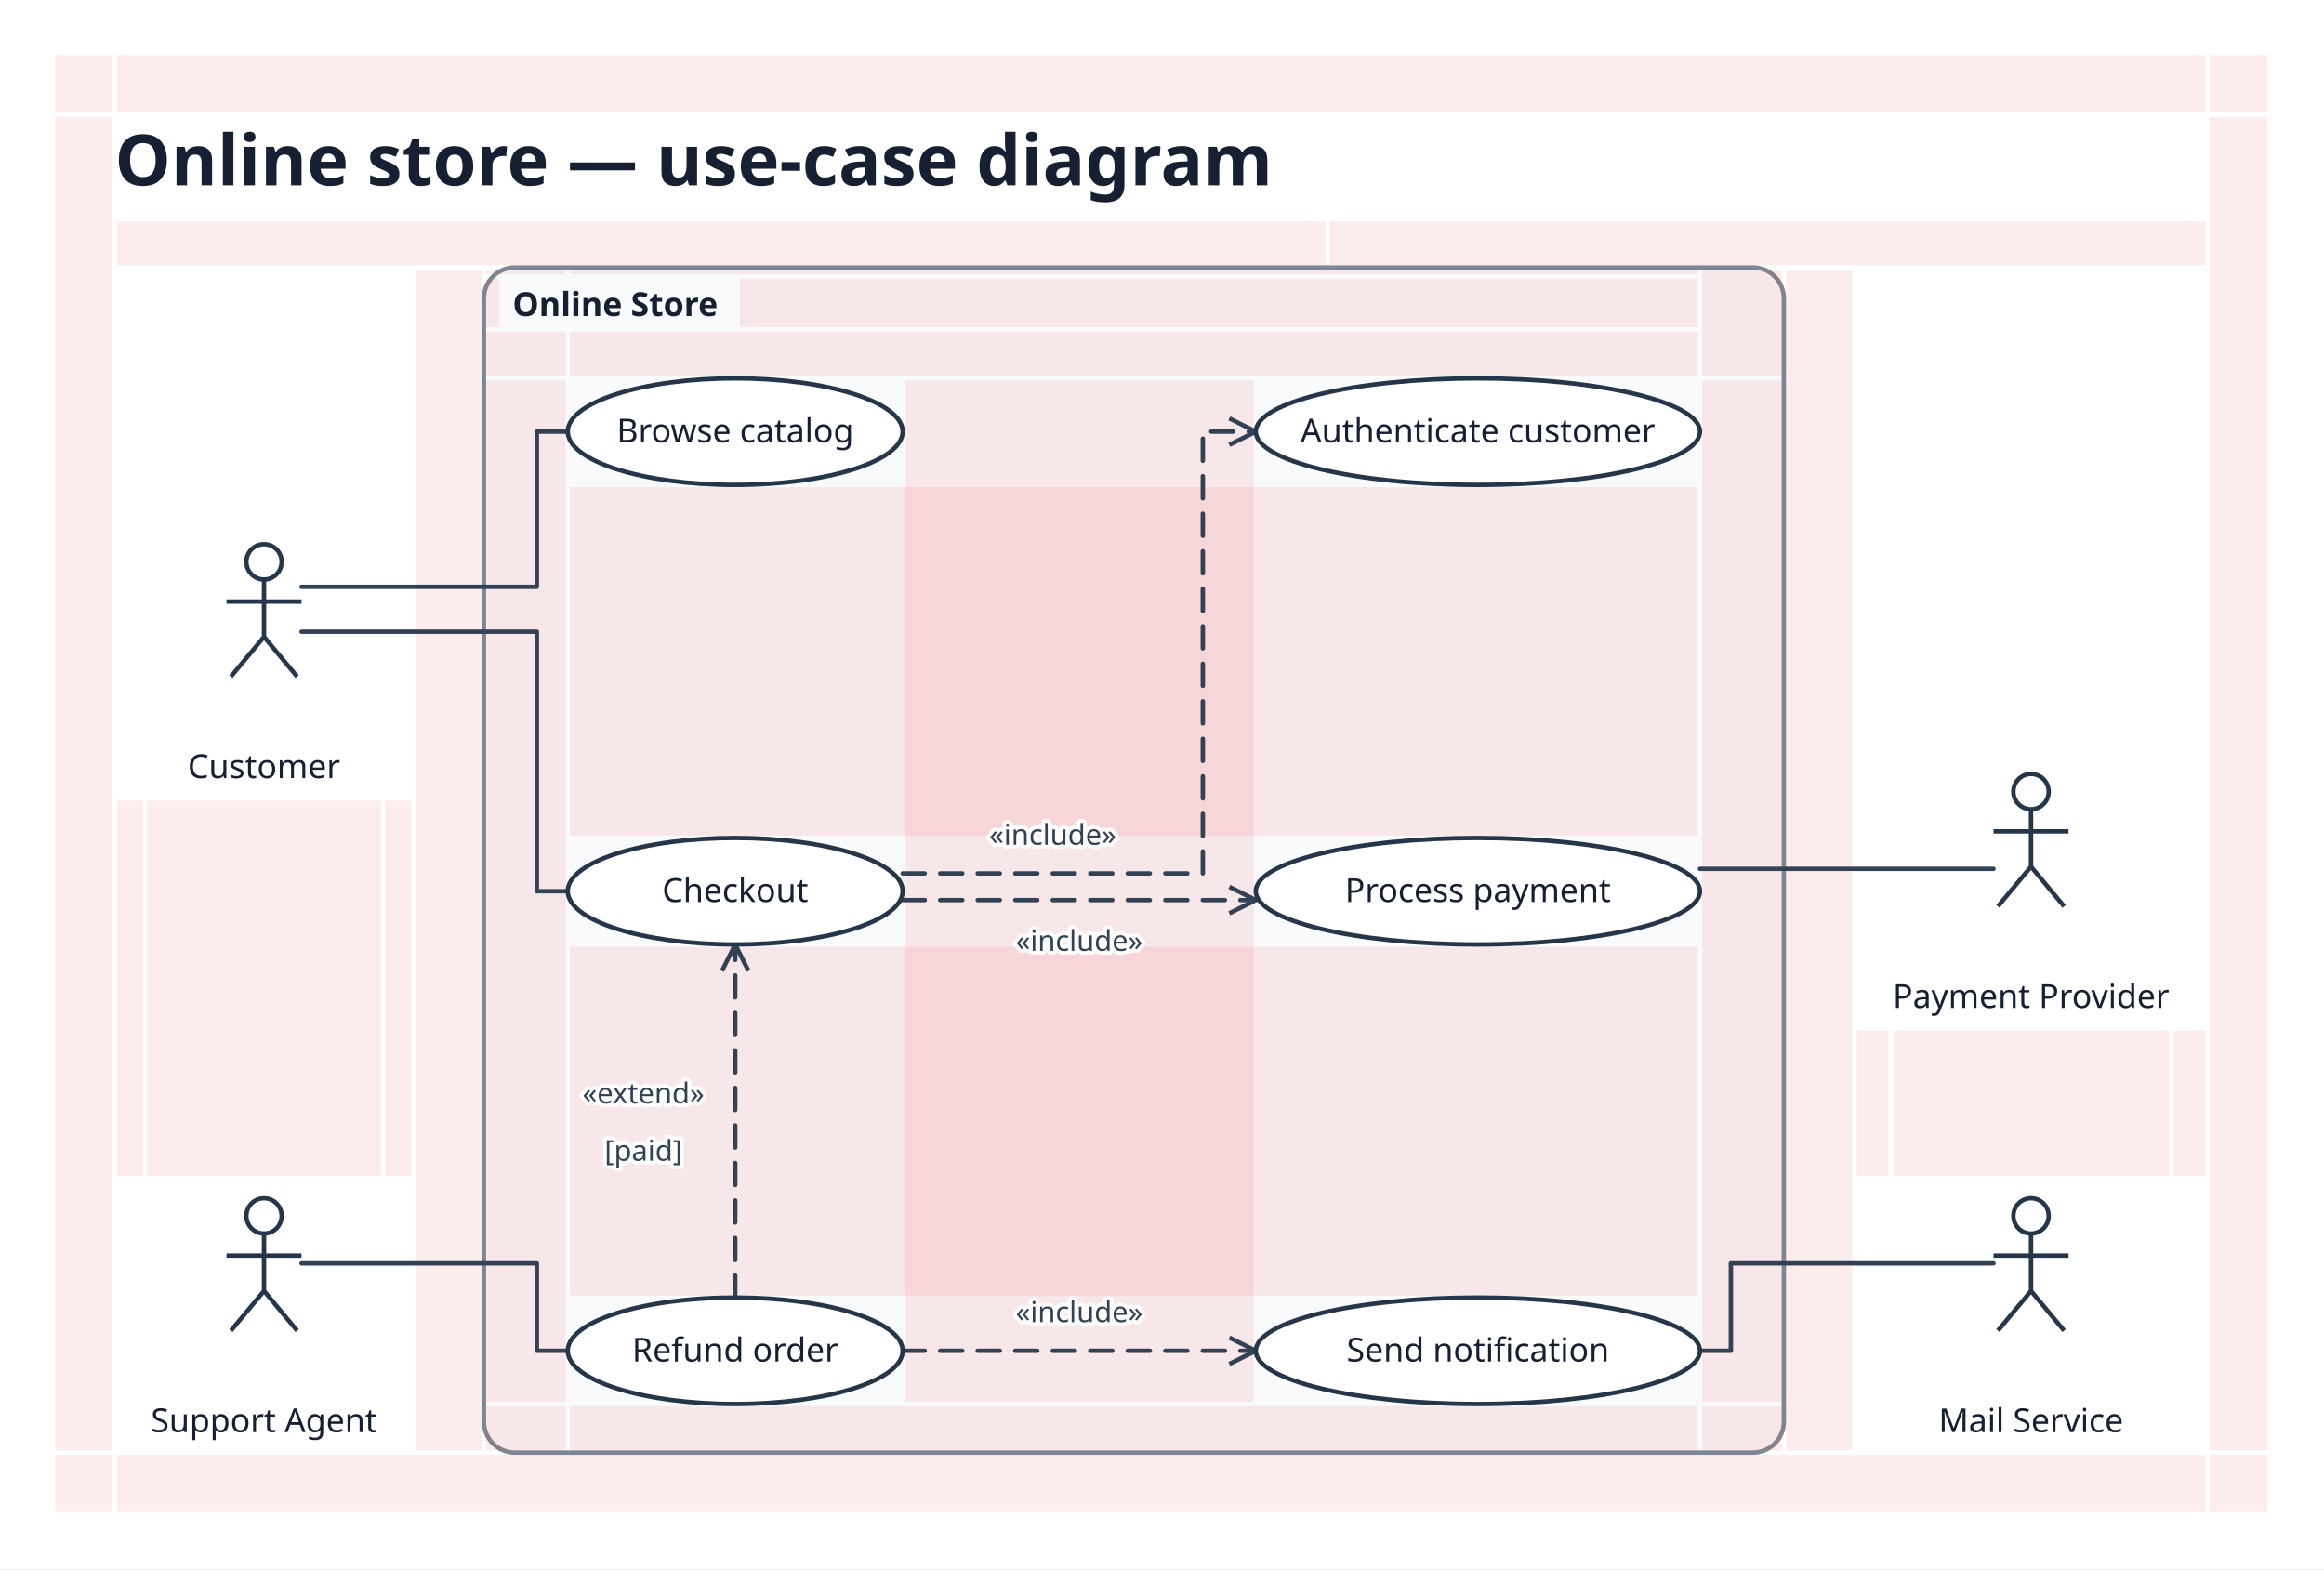
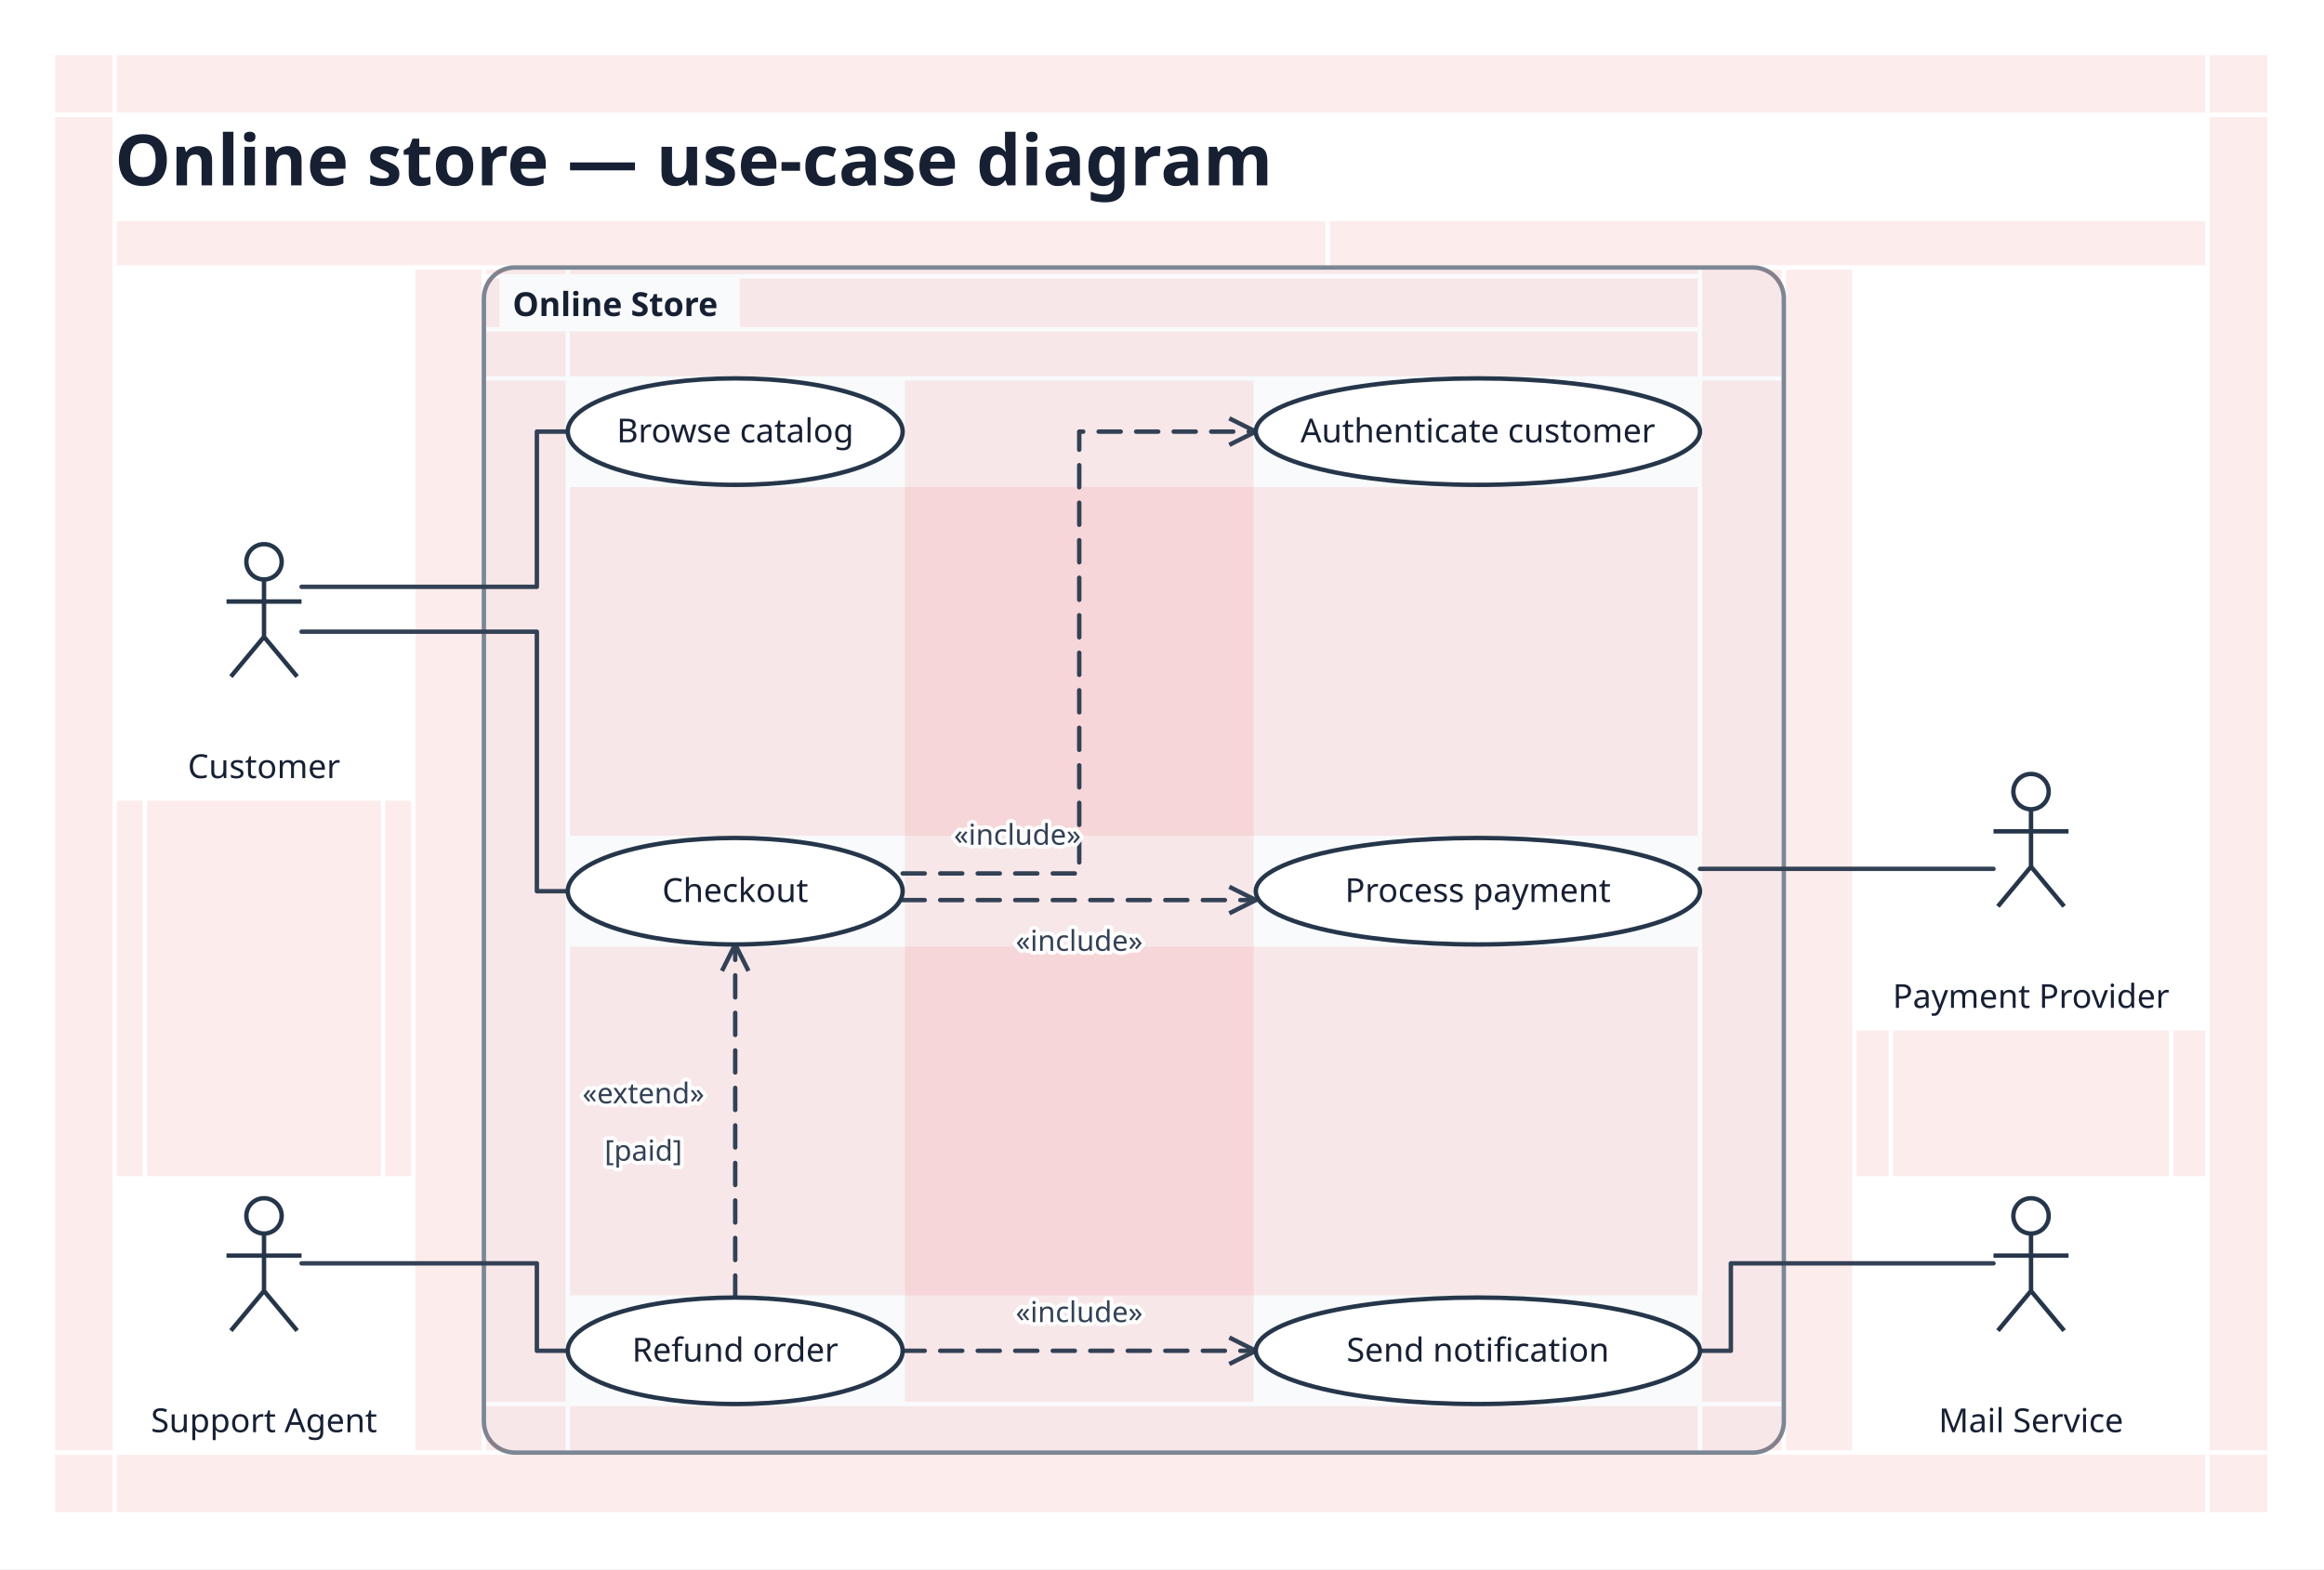
<svg xmlns="http://www.w3.org/2000/svg" width="1053" height="711" viewBox="0 0 1053 711" role="img" aria-label="uml-use-case-example">
  <rect width="100%" height="100%" fill="#ffffff" />
  <g id="boundaries">
    <rect x="219.25" y="121.2" width="589" height="537" rx="14" fill="#f8fafc" stroke="#7b8794" stroke-width="2" />
  </g>
  <g id="routing-regions">
    <rect data-routing-region="mesh:padding:$root:top" data-region-kind="padding" data-materialized="false" data-authored="false" x="53" y="25" width="946.25" height="26" fill="#ef4444" fill-opacity="0.1" />
    <rect data-routing-region="mesh:padding:$root:right" data-region-kind="padding" data-materialized="false" data-authored="false" x="1001.25" y="53" width="26" height="604.2" fill="#ef4444" fill-opacity="0.1" />
    <rect data-routing-region="mesh:padding:$root:bottom" data-region-kind="padding" data-materialized="false" data-authored="false" x="53" y="659.2" width="946.25" height="26" fill="#ef4444" fill-opacity="0.1" />
    <rect data-routing-region="mesh:padding:$root:left" data-region-kind="padding" data-materialized="false" data-authored="false" x="25" y="53" width="26" height="604.2" fill="#ef4444" fill-opacity="0.1" />
    <rect data-routing-region="mesh:corner:$root:top-left" data-region-kind="corner" data-materialized="true" data-authored="false" x="25" y="25" width="26" height="26" fill="#ef4444" fill-opacity="0.1" />
    <rect data-routing-region="mesh:corner:$root:top-right" data-region-kind="corner" data-materialized="true" data-authored="false" x="1001.25" y="25" width="26" height="26" fill="#ef4444" fill-opacity="0.1" />
    <rect data-routing-region="mesh:corner:$root:bottom-right" data-region-kind="corner" data-materialized="true" data-authored="false" x="1001.25" y="659.2" width="26" height="26" fill="#ef4444" fill-opacity="0.1" />
    <rect data-routing-region="mesh:corner:$root:bottom-left" data-region-kind="corner" data-materialized="true" data-authored="false" x="25" y="659.2" width="26" height="26" fill="#ef4444" fill-opacity="0.1" />
    <rect data-routing-region="mesh:gap:$root:0" data-region-kind="gap" data-materialized="false" data-authored="false" x="53" y="100.2" width="547.6" height="20" fill="#ef4444" fill-opacity="0.1" />
    <rect data-routing-region="mesh:gap:$root:0:access-0" data-region-kind="gap" data-materialized="false" data-authored="false" x="602.6" y="100.2" width="396.65" height="20" fill="#ef4444" fill-opacity="0.1" />
    <rect data-routing-region="mesh:grid-column-gap:scene:0" data-region-kind="gap" data-materialized="false" data-authored="false" x="188.25" y="122.2" width="30" height="535" fill="#ef4444" fill-opacity="0.1" />
    <rect data-routing-region="mesh:grid-column-gap:scene:1" data-region-kind="gap" data-materialized="false" data-authored="false" x="809.25" y="122.2" width="30" height="535" fill="#ef4444" fill-opacity="0.1" />
    <rect data-routing-region="mesh:gap:scene/primary-actors:0" data-region-kind="gap" data-materialized="false" data-authored="false" x="66.625" y="362.825" width="106" height="170.125" fill="#ef4444" fill-opacity="0.1" />
    <rect data-routing-region="mesh:gap:scene/primary-actors:0:access-0" data-region-kind="gap" data-materialized="false" data-authored="false" x="53" y="362.825" width="11.625" height="170.125" fill="#ef4444" fill-opacity="0.1" />
    <rect data-routing-region="mesh:gap:scene/primary-actors:0:access-1" data-region-kind="gap" data-materialized="false" data-authored="false" x="174.625" y="362.825" width="11.625" height="170.125" fill="#ef4444" fill-opacity="0.1" />
    <rect data-routing-region="mesh:padding:scene/store:top:part-0" data-region-kind="padding" data-materialized="false" data-authored="false" x="258.25" y="122.2" width="511" height="2" fill="#ef4444" fill-opacity="0.1" />
    <rect data-routing-region="mesh:padding:scene/store:top:part-1" data-region-kind="padding" data-materialized="false" data-authored="false" x="258.25" y="150.2" width="511" height="20.25" fill="#ef4444" fill-opacity="0.1" />
    <rect data-routing-region="mesh:padding:scene/store:top:part-2" data-region-kind="padding" data-materialized="false" data-authored="false" x="335.25" y="126.2" width="434" height="22" fill="#ef4444" fill-opacity="0.1" />
    <rect data-routing-region="mesh:padding:scene/store:right" data-region-kind="padding" data-materialized="true" data-authored="false" x="771.25" y="172.45" width="36" height="462.75" fill="#ef4444" fill-opacity="0.1" />
    <rect data-routing-region="mesh:padding:scene/store:bottom" data-region-kind="padding" data-materialized="false" data-authored="false" x="258.25" y="637.2" width="511" height="20" fill="#ef4444" fill-opacity="0.1" />
    <rect data-routing-region="mesh:padding:scene/store:left" data-region-kind="padding" data-materialized="true" data-authored="false" x="220.25" y="172.45" width="36" height="462.75" fill="#ef4444" fill-opacity="0.1" />
    <rect data-routing-region="mesh:corner:scene/store:top-left:part-0" data-region-kind="corner" data-materialized="true" data-authored="false" x="220.25" y="122.2" width="36" height="2" fill="#ef4444" fill-opacity="0.1" />
    <rect data-routing-region="mesh:corner:scene/store:top-left:part-1" data-region-kind="corner" data-materialized="true" data-authored="false" x="220.25" y="150.2" width="36" height="20.25" fill="#ef4444" fill-opacity="0.1" />
    <rect data-routing-region="mesh:corner:scene/store:top-left:part-2" data-region-kind="corner" data-materialized="true" data-authored="false" x="220.25" y="126.2" width="6" height="22" fill="#ef4444" fill-opacity="0.1" />
    <rect data-routing-region="mesh:corner:scene/store:top-right" data-region-kind="corner" data-materialized="true" data-authored="false" x="771.25" y="122.2" width="36" height="48.25" fill="#ef4444" fill-opacity="0.1" />
    <rect data-routing-region="mesh:corner:scene/store:bottom-right" data-region-kind="corner" data-materialized="true" data-authored="false" x="771.25" y="637.2" width="36" height="20" fill="#ef4444" fill-opacity="0.1" />
    <rect data-routing-region="mesh:corner:scene/store:bottom-left" data-region-kind="corner" data-materialized="true" data-authored="false" x="220.25" y="637.2" width="36" height="20" fill="#ef4444" fill-opacity="0.1" />
-     <rect data-routing-region="mesh:grid-column-gap:scene/store/cases:0" data-region-kind="gap" data-materialized="false" data-authored="false" x="410" y="172.45" width="158" height="462.75" fill="#ef4444" fill-opacity="0.1" />
+     <rect data-routing-region="mesh:grid-column-gap:scene/store/cases:0" data-region-kind="gap" data-materialized="true" data-authored="false" x="410" y="172.45" width="158" height="462.75" fill="#ef4444" fill-opacity="0.1" />
    <rect data-routing-region="mesh:grid-row-gap:scene/store/cases:0" data-region-kind="gap" data-materialized="false" data-authored="false" x="258.25" y="220.7" width="511" height="158" fill="#ef4444" fill-opacity="0.1" />
    <rect data-routing-region="mesh:grid-row-gap:scene/store/cases:1" data-region-kind="gap" data-materialized="false" data-authored="false" x="258.25" y="428.95" width="511" height="158" fill="#ef4444" fill-opacity="0.1" />
    <rect data-routing-region="mesh:gap:scene/secondary-actors:0" data-region-kind="gap" data-materialized="false" data-authored="false" x="857.75" y="466.95" width="125" height="66" fill="#ef4444" fill-opacity="0.1" />
    <rect data-routing-region="mesh:gap:scene/secondary-actors:0:access-0" data-region-kind="gap" data-materialized="false" data-authored="false" x="841.25" y="466.95" width="14.5" height="66" fill="#ef4444" fill-opacity="0.1" />
    <rect data-routing-region="mesh:gap:scene/secondary-actors:0:access-1" data-region-kind="gap" data-materialized="false" data-authored="false" x="984.75" y="466.95" width="14.5" height="66" fill="#ef4444" fill-opacity="0.1" />
  </g>
  <g id="sharing-debug" />
  <g id="corridor-dividers" />
  <g id="lines">
    <g data-line="checkout-auth">
-       <polyline points="409,395.783 545,395.783 545,195.575 569,195.575" fill="none" stroke="#334155" stroke-width="2" stroke-linejoin="round" stroke-linecap="round" stroke-dasharray="10 7" />
+       <polyline points="409,395.783 489,395.783 489,195.575 569,195.575" fill="none" stroke="#334155" stroke-width="2" stroke-linejoin="round" stroke-linecap="round" stroke-dasharray="10 7" />
      <path d="M 557 201.575 L 569 195.575 L 557 189.575" fill="none" stroke="#334155" stroke-width="2" stroke-linejoin="round" />
    </g>
    <g data-line="checkout-pay">
      <polyline points="409,407.846 569,407.846" fill="none" stroke="#334155" stroke-width="2" stroke-linejoin="round" stroke-linecap="round" stroke-dasharray="10 7" />
      <path d="M 557 413.846 L 569 407.846 L 557 401.846" fill="none" stroke="#334155" stroke-width="2" stroke-linejoin="round" />
    </g>
    <g data-line="refund-notify">
      <polyline points="409,612.075 569,612.075" fill="none" stroke="#334155" stroke-width="2" stroke-linejoin="round" stroke-linecap="round" stroke-dasharray="10 7" />
      <path d="M 557 618.075 L 569 612.075 L 557 606.075" fill="none" stroke="#334155" stroke-width="2" stroke-linejoin="round" />
    </g>
    <g data-line="refund-checkout">
      <polyline points="333.125,587.95 333.125,427.95" fill="none" stroke="#334155" stroke-width="2" stroke-linejoin="round" stroke-linecap="round" stroke-dasharray="10 7" />
      <path d="M 339.125 439.95 L 333.125 427.95 L 327.125 439.95" fill="none" stroke="#334155" stroke-width="2" stroke-linejoin="round" />
    </g>
    <g data-line="customer-browse">
      <polyline points="136.625,265.908 243.25,265.908 243.25,195.575 257.25,195.575" fill="none" stroke="#334155" stroke-width="2" stroke-linejoin="round" stroke-linecap="round" />
    </g>
    <g data-line="customer-checkout">
      <polyline points="136.625,286.242 243.25,286.242 243.25,403.825 257.25,403.825" fill="none" stroke="#334155" stroke-width="2" stroke-linejoin="round" stroke-linecap="round" />
    </g>
    <g data-line="support-refund">
      <polyline points="136.625,572.45 243.25,572.45 243.25,612.075 257.25,612.075" fill="none" stroke="#334155" stroke-width="2" stroke-linejoin="round" stroke-linecap="round" />
    </g>
    <g data-line="provider-pay">
      <polyline points="903.25,393.7 770.25,393.7" fill="none" stroke="#334155" stroke-width="2" stroke-linejoin="round" stroke-linecap="round" />
    </g>
    <g data-line="mail-notify">
      <polyline points="903.25,572.45 784.25,572.45 784.25,612.075 770.25,612.075" fill="none" stroke="#334155" stroke-width="2" stroke-linejoin="round" stroke-linecap="round" />
    </g>
  </g>
  <g id="objects">
    <g fill="none" stroke="#26364a" stroke-width="2">
      <circle cx="119.625" cy="254.575" r="8" />
      <path d="M 119.625 262.575 V 288.575 M 102.625 272.575 H 136.625 M 119.625 288.575 L 104.625 306.575 M 119.625 288.575 L 134.625 306.575" />
    </g>
    <g fill="none" stroke="#26364a" stroke-width="2">
      <circle cx="119.625" cy="550.95" r="8" />
      <path d="M 119.625 558.95 V 584.95 M 102.625 568.95 H 136.625 M 119.625 584.95 L 104.625 602.95 M 119.625 584.95 L 134.625 602.95" />
    </g>
    <ellipse cx="333.125" cy="195.575" rx="75.875" ry="24.125" fill="#ffffff" stroke="#26364a" stroke-width="2" />
    <ellipse cx="669.625" cy="195.575" rx="100.625" ry="24.125" fill="#ffffff" stroke="#26364a" stroke-width="2" />
    <ellipse cx="333.125" cy="403.825" rx="75.875" ry="24.125" fill="#ffffff" stroke="#26364a" stroke-width="2" />
    <ellipse cx="669.625" cy="403.825" rx="100.625" ry="24.125" fill="#ffffff" stroke="#26364a" stroke-width="2" />
    <ellipse cx="333.125" cy="612.075" rx="75.875" ry="24.125" fill="#ffffff" stroke="#26364a" stroke-width="2" />
    <ellipse cx="669.625" cy="612.075" rx="100.625" ry="24.125" fill="#ffffff" stroke="#26364a" stroke-width="2" />
    <g fill="none" stroke="#26364a" stroke-width="2">
      <circle cx="920.25" cy="358.7" r="8" />
      <path d="M 920.25 366.7 V 392.7 M 903.25 376.7 H 937.25 M 920.25 392.7 L 905.25 410.7 M 920.25 392.7 L 935.25 410.7" />
    </g>
    <g fill="none" stroke="#26364a" stroke-width="2">
      <circle cx="920.25" cy="550.95" r="8" />
      <path d="M 920.25 558.95 V 584.95 M 903.25 568.95 H 937.25 M 920.25 584.95 L 905.25 602.95 M 920.25 584.95 L 935.25 602.95" />
    </g>
  </g>
  <g id="ports" />
  <g id="text">
    <text x="52" y="84" text-anchor="start" fill="#172033" font-family="ui-rounded, 'Comic Sans MS', sans-serif" font-size="32" font-weight="700">Online store — use-case diagram</text>
    <text x="119.625" y="352.575" text-anchor="middle" fill="#172033" font-family="ui-rounded, 'Comic Sans MS', sans-serif" font-size="15" font-weight="450">Customer</text>
    <text x="119.625" y="648.95" text-anchor="middle" fill="#172033" font-family="ui-rounded, 'Comic Sans MS', sans-serif" font-size="15" font-weight="450">Support Agent</text>
    <text x="232.25" y="143.2" text-anchor="start" fill="#172033" font-family="ui-rounded, 'Comic Sans MS', sans-serif" font-size="15" font-weight="700">Online Store</text>
    <text x="333.125" y="200.45" text-anchor="middle" fill="#172033" font-family="ui-rounded, 'Comic Sans MS', sans-serif" font-size="15" font-weight="450">Browse catalog</text>
    <text x="669.625" y="200.45" text-anchor="middle" fill="#172033" font-family="ui-rounded, 'Comic Sans MS', sans-serif" font-size="15" font-weight="450">Authenticate customer</text>
    <text x="333.125" y="408.7" text-anchor="middle" fill="#172033" font-family="ui-rounded, 'Comic Sans MS', sans-serif" font-size="15" font-weight="450">Checkout</text>
    <text x="669.625" y="408.7" text-anchor="middle" fill="#172033" font-family="ui-rounded, 'Comic Sans MS', sans-serif" font-size="15" font-weight="450">Process payment</text>
    <text x="333.125" y="616.95" text-anchor="middle" fill="#172033" font-family="ui-rounded, 'Comic Sans MS', sans-serif" font-size="15" font-weight="450">Refund order</text>
    <text x="669.625" y="616.95" text-anchor="middle" fill="#172033" font-family="ui-rounded, 'Comic Sans MS', sans-serif" font-size="15" font-weight="450">Send notification</text>
    <text x="920.25" y="456.7" text-anchor="middle" fill="#172033" font-family="ui-rounded, 'Comic Sans MS', sans-serif" font-size="15" font-weight="450">Payment Provider</text>
    <text x="920.25" y="648.95" text-anchor="middle" fill="#172033" font-family="ui-rounded, 'Comic Sans MS', sans-serif" font-size="15" font-weight="450">Mail Service</text>
    <g data-line-label="checkout-auth">
-       <text x="477" y="382.783" text-anchor="middle" font-family="ui-rounded, sans-serif" font-size="13" fill="#334155" stroke="#ffffff" stroke-opacity=".92" stroke-width="3.5" stroke-linejoin="round" paint-order="stroke fill">«include»</text>
+       <text x="461" y="382.783" text-anchor="middle" font-family="ui-rounded, sans-serif" font-size="13" fill="#334155" stroke="#ffffff" stroke-opacity=".92" stroke-width="3.5" stroke-linejoin="round" paint-order="stroke fill">«include»</text>
    </g>
    <g data-line-label="checkout-pay">
      <text x="489" y="430.846" text-anchor="middle" font-family="ui-rounded, sans-serif" font-size="13" fill="#334155" stroke="#ffffff" stroke-opacity=".92" stroke-width="3.5" stroke-linejoin="round" paint-order="stroke fill">«include»</text>
    </g>
    <g data-line-label="refund-notify">
      <text x="489" y="599.075" text-anchor="middle" font-family="ui-rounded, sans-serif" font-size="13" fill="#334155" stroke="#ffffff" stroke-opacity=".92" stroke-width="3.5" stroke-linejoin="round" paint-order="stroke fill">«include»</text>
    </g>
    <g data-line-label="refund-checkout">
      <text x="291.525" y="499.95" text-anchor="middle" font-family="ui-rounded, sans-serif" font-size="13" fill="#334155" stroke="#ffffff" stroke-opacity=".92" stroke-width="3.5" stroke-linejoin="round" paint-order="stroke fill">«extend»</text>
    </g>
    <g data-line-label="refund-checkout">
      <text x="291.525" y="525.95" text-anchor="middle" font-family="ui-rounded, sans-serif" font-size="13" fill="#334155" stroke="#ffffff" stroke-opacity=".92" stroke-width="3.5" stroke-linejoin="round" paint-order="stroke fill">[paid]</text>
    </g>
  </g>
</svg>
